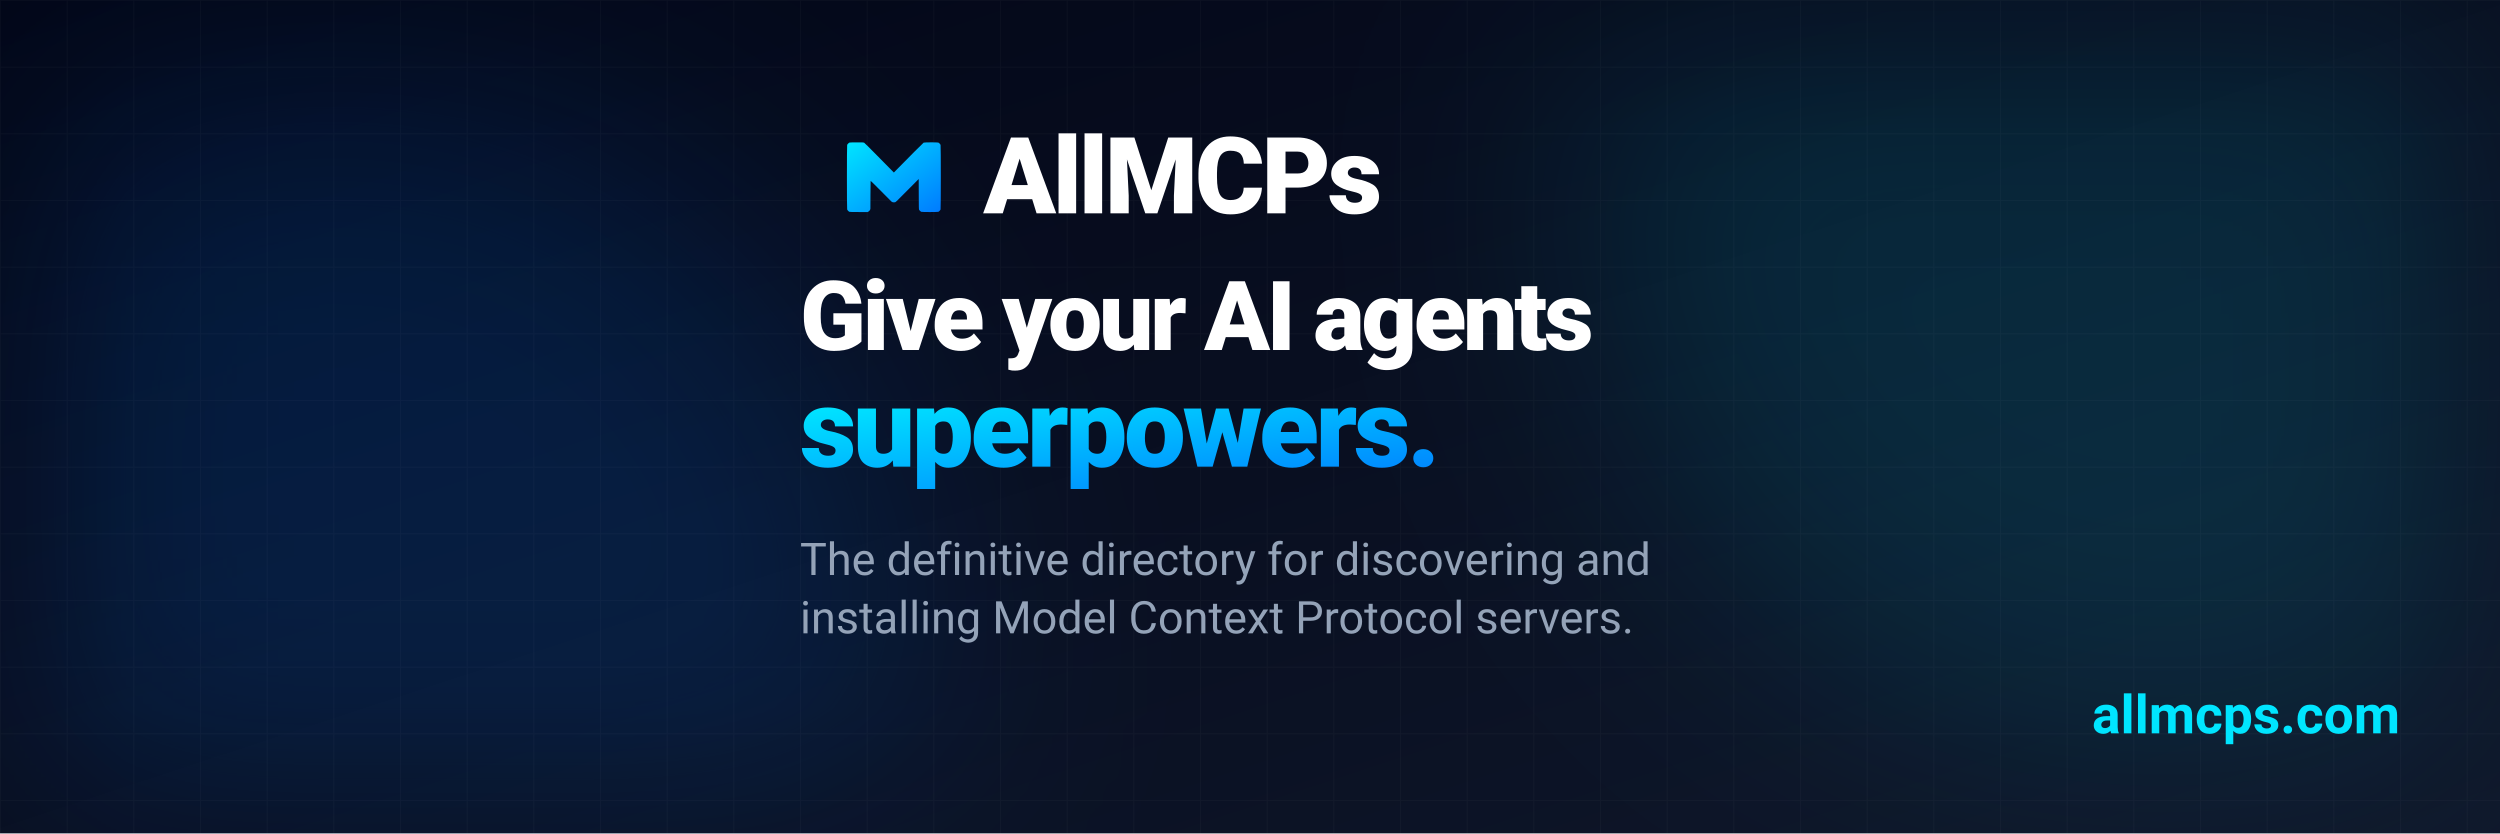
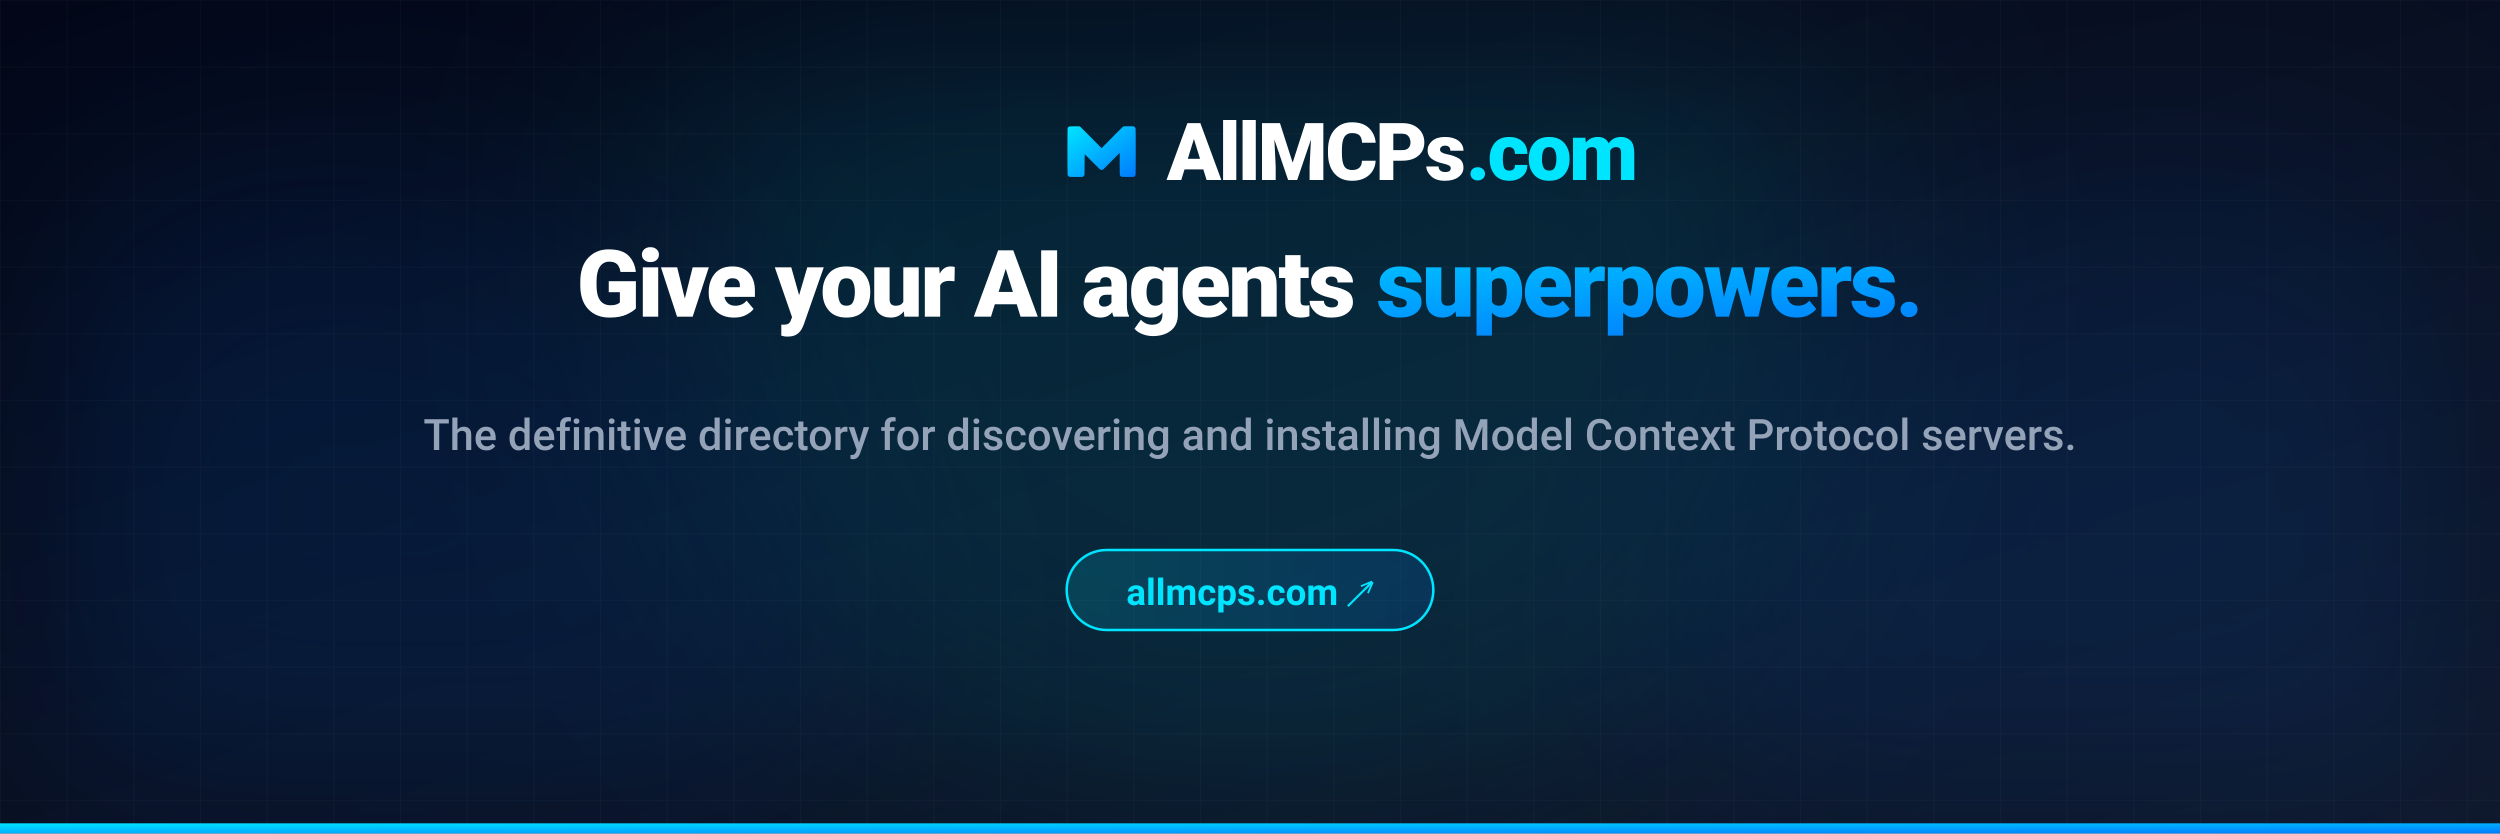
<svg xmlns="http://www.w3.org/2000/svg" width="1500" height="500" viewBox="0 0 1500 500">
  <defs>
    <linearGradient id="bgGrad" x1="0%" y1="0%" x2="100%" y2="100%">
      <stop offset="0%" stop-color="#020617" />
      <stop offset="100%" stop-color="#0f172a" />
    </linearGradient>
    <linearGradient id="cyanGrad" x1="0%" y1="0%" x2="100%" y2="100%">
      <stop offset="0%" stop-color="#00E5FF" />
      <stop offset="100%" stop-color="#007BFF" />
    </linearGradient>
+     <linearGradient id="pillGrad" x1="0%" y1="0%" x2="100%" y2="0%">
+       <stop offset="0%" stop-color="rgba(0,229,255,0.15)" />
+       <stop offset="100%" stop-color="rgba(0,123,255,0.15)" />
+     </linearGradient>
    <filter id="blur" x="-50%" y="-50%" width="200%" height="200%">
      <feGaussianBlur stdDeviation="80" />
    </filter>
  </defs>
  <rect width="1500" height="500" fill="url(#bgGrad)" />
-   <circle cx="1300" cy="100" r="350" fill="#00E5FF" opacity="0.12" filter="url(#blur)" />
-   <circle cx="200" cy="400" r="350" fill="#007BFF" opacity="0.15" filter="url(#blur)" />
+   <circle cx="750" cy="150" r="350" fill="#00E5FF" opacity="0.12" filter="url(#blur)" />
+   <circle cx="200" cy="400" r="300" fill="#007BFF" opacity="0.12" filter="url(#blur)" />
+   <circle cx="1300" cy="400" r="300" fill="#007BFF" opacity="0.12" filter="url(#blur)" />
  <pattern id="grid" width="40" height="40" patternUnits="userSpaceOnUse">
    <path d="M 40 0 L 0 0 0 40" fill="none" stroke="#ffffff" stroke-width="1" opacity="0.03" />
  </pattern>
  <rect width="1500" height="500" fill="url(#grid)" />
-   <g transform="translate(480, 50)">
-     <g transform="scale(0.11)">
+   <g transform="translate(620, 50)">
+     <g transform="scale(0.08)">
      <path d="M 269 323.277 C 265.090 325.064, 258.583 332.135, 257.229 336.071 C 255.439 341.273, 255.439 682.727, 257.229 687.929 C 258.639 692.027, 265.181 698.995, 269.297 700.784 C 271.365 701.683, 284.709 702, 320.520 702 L 368.946 702 373.223 699.643 C 378.967 696.477, 383.975 689.094, 384.080 683.637 C 384.124 681.362, 384.236 646.575, 384.330 606.334 C 384.423 566.092, 384.861 532.806, 385.301 532.365 C 385.742 531.924, 395.193 540.774, 406.302 552.032 C 472.579 619.190, 498.326 645, 499.045 645 C 499.492 645, 500.477 645.620, 501.235 646.378 C 503.648 648.791, 511.893 649.986, 517.483 648.732 C 523.152 647.461, 517.517 652.868, 603.020 566.646 L 647.500 521.792 647.755 604.146 C 647.969 673.157, 648.243 686.986, 649.442 689.500 C 650.949 692.658, 656.953 698.638, 660.736 700.751 C 663.907 702.522, 750.635 702.552, 754.703 700.784 C 758.819 698.995, 765.361 692.027, 766.771 687.929 C 768.561 682.727, 768.561 341.273, 766.771 336.071 C 765.361 331.973, 758.819 325.005, 754.703 323.216 C 750.254 321.282, 678.301 321.504, 674.372 323.464 C 671.998 324.649, 592.424 404.437, 525.255 472.983 L 512.010 486.500 490.755 464.979 C 479.065 453.143, 443.178 416.784, 411.006 384.181 C 378.835 351.578, 351.203 324.250, 349.603 323.452 C 347.206 322.256, 340.057 322.012, 309.096 322.068 C 283.177 322.114, 270.724 322.490, 269 323.277 M 296 512 L 296 662 320 662 L 344 662 344.015 570.750 C 344.031 475.022, 343.974 476.322, 348.411 469.709 C 353.740 461.766, 367.433 459.347, 376.054 464.825 C 378.499 466.378, 382.016 469.416, 383.869 471.575 C 389.945 478.654, 454.129 543, 455.114 543 C 456.035 543, 482.229 516.634, 482.754 515.178 C 482.894 514.791, 469.844 501.144, 453.754 484.852 C 437.664 468.560, 418.660 449.216, 411.523 441.865 C 404.385 434.514, 383.725 413.538, 365.612 395.250 L 332.679 362 314.339 362 L 296 362 296 512 M 657.048 396.423 C 638.164 415.355, 622.378 431.388, 621.968 432.051 C 621.558 432.715, 590.460 464.289, 552.861 502.217 C 515.263 540.145, 484.356 571.569, 484.180 572.048 C 484.004 572.527, 490.163 579.306, 497.866 587.111 L 511.871 601.303 537.058 575.902 C 565.171 547.549, 599.284 512.991, 651.717 459.750 C 671.080 440.087, 687.166 424, 687.462 424 C 687.758 424, 688 477.550, 688 543 L 688 662 708 662 L 728 662 728 512 L 728 362 709.691 362 L 691.383 362 657.048 396.423" fill="url(#cyanGrad)" />
    </g>
-     <text x="110" y="78" font-family="-apple-system, BlinkMacSystemFont, 'Segoe UI', Roboto, Helvetica, Arial, sans-serif" font-size="64" font-weight="800" fill="#ffffff" letter-spacing="-2">AllMCPs</text>
+     <text x="80" y="58" font-family="-apple-system, BlinkMacSystemFont, 'Segoe UI', Roboto, Helvetica, Arial, sans-serif" font-size="48" font-weight="800" fill="#ffffff" letter-spacing="-1.5">AllMCPs<tspan fill="#00E5FF">.com</tspan>
+     </text>
  </g>
-   <text x="480" y="210" font-family="-apple-system, BlinkMacSystemFont, 'Segoe UI', Roboto, Helvetica, Arial, sans-serif" font-size="58" font-weight="900" fill="#ffffff" letter-spacing="-2">Give your AI agents</text>
-   <text x="480" y="280" font-family="-apple-system, BlinkMacSystemFont, 'Segoe UI', Roboto, Helvetica, Arial, sans-serif" font-size="66" font-weight="900" fill="url(#cyanGrad)" letter-spacing="-2">superpowers.</text>
-   <text x="480" y="345" font-family="-apple-system, BlinkMacSystemFont, 'Segoe UI', Roboto, Helvetica, Arial, sans-serif" font-size="27" font-weight="400" fill="#94a3b8">The definitive directory for discovering and</text>
-   <text x="480" y="380" font-family="-apple-system, BlinkMacSystemFont, 'Segoe UI', Roboto, Helvetica, Arial, sans-serif" font-size="27" font-weight="400" fill="#94a3b8">installing Model Context Protocol servers.</text>
-   <text x="1440" y="440" font-family="-apple-system, BlinkMacSystemFont, 'Segoe UI', Roboto, Helvetica, Arial, sans-serif" font-size="32" font-weight="700" fill="#00E5FF" text-anchor="end">allmcps.com</text>
+   <text x="750" y="190" font-family="-apple-system, BlinkMacSystemFont, 'Segoe UI', Roboto, Helvetica, Arial, sans-serif" font-size="56" font-weight="900" fill="#ffffff" letter-spacing="-1.5" text-anchor="middle">Give your AI agents <tspan fill="url(#cyanGrad)">superpowers.</tspan>
+   </text>
+   <text x="750" y="270" font-family="-apple-system, BlinkMacSystemFont, 'Segoe UI', Roboto, Helvetica, Arial, sans-serif" font-size="26" font-weight="500" fill="#94a3b8" text-anchor="middle">The definitive directory for discovering and installing Model Context Protocol servers.</text>
+   <g transform="translate(640, 330)">
+     <rect width="220" height="48" rx="24" fill="url(#pillGrad)" stroke="#00E5FF" stroke-width="1.5" />
+     <text x="110" y="33" font-family="-apple-system, BlinkMacSystemFont, 'Segoe UI', Roboto, Helvetica, Arial, sans-serif" font-size="22" font-weight="700" fill="#00E5FF" text-anchor="middle">allmcps.com ↗</text>
+   </g>
+   <rect x="0" y="494" width="1500" height="6" fill="url(#cyanGrad)" />
</svg>
